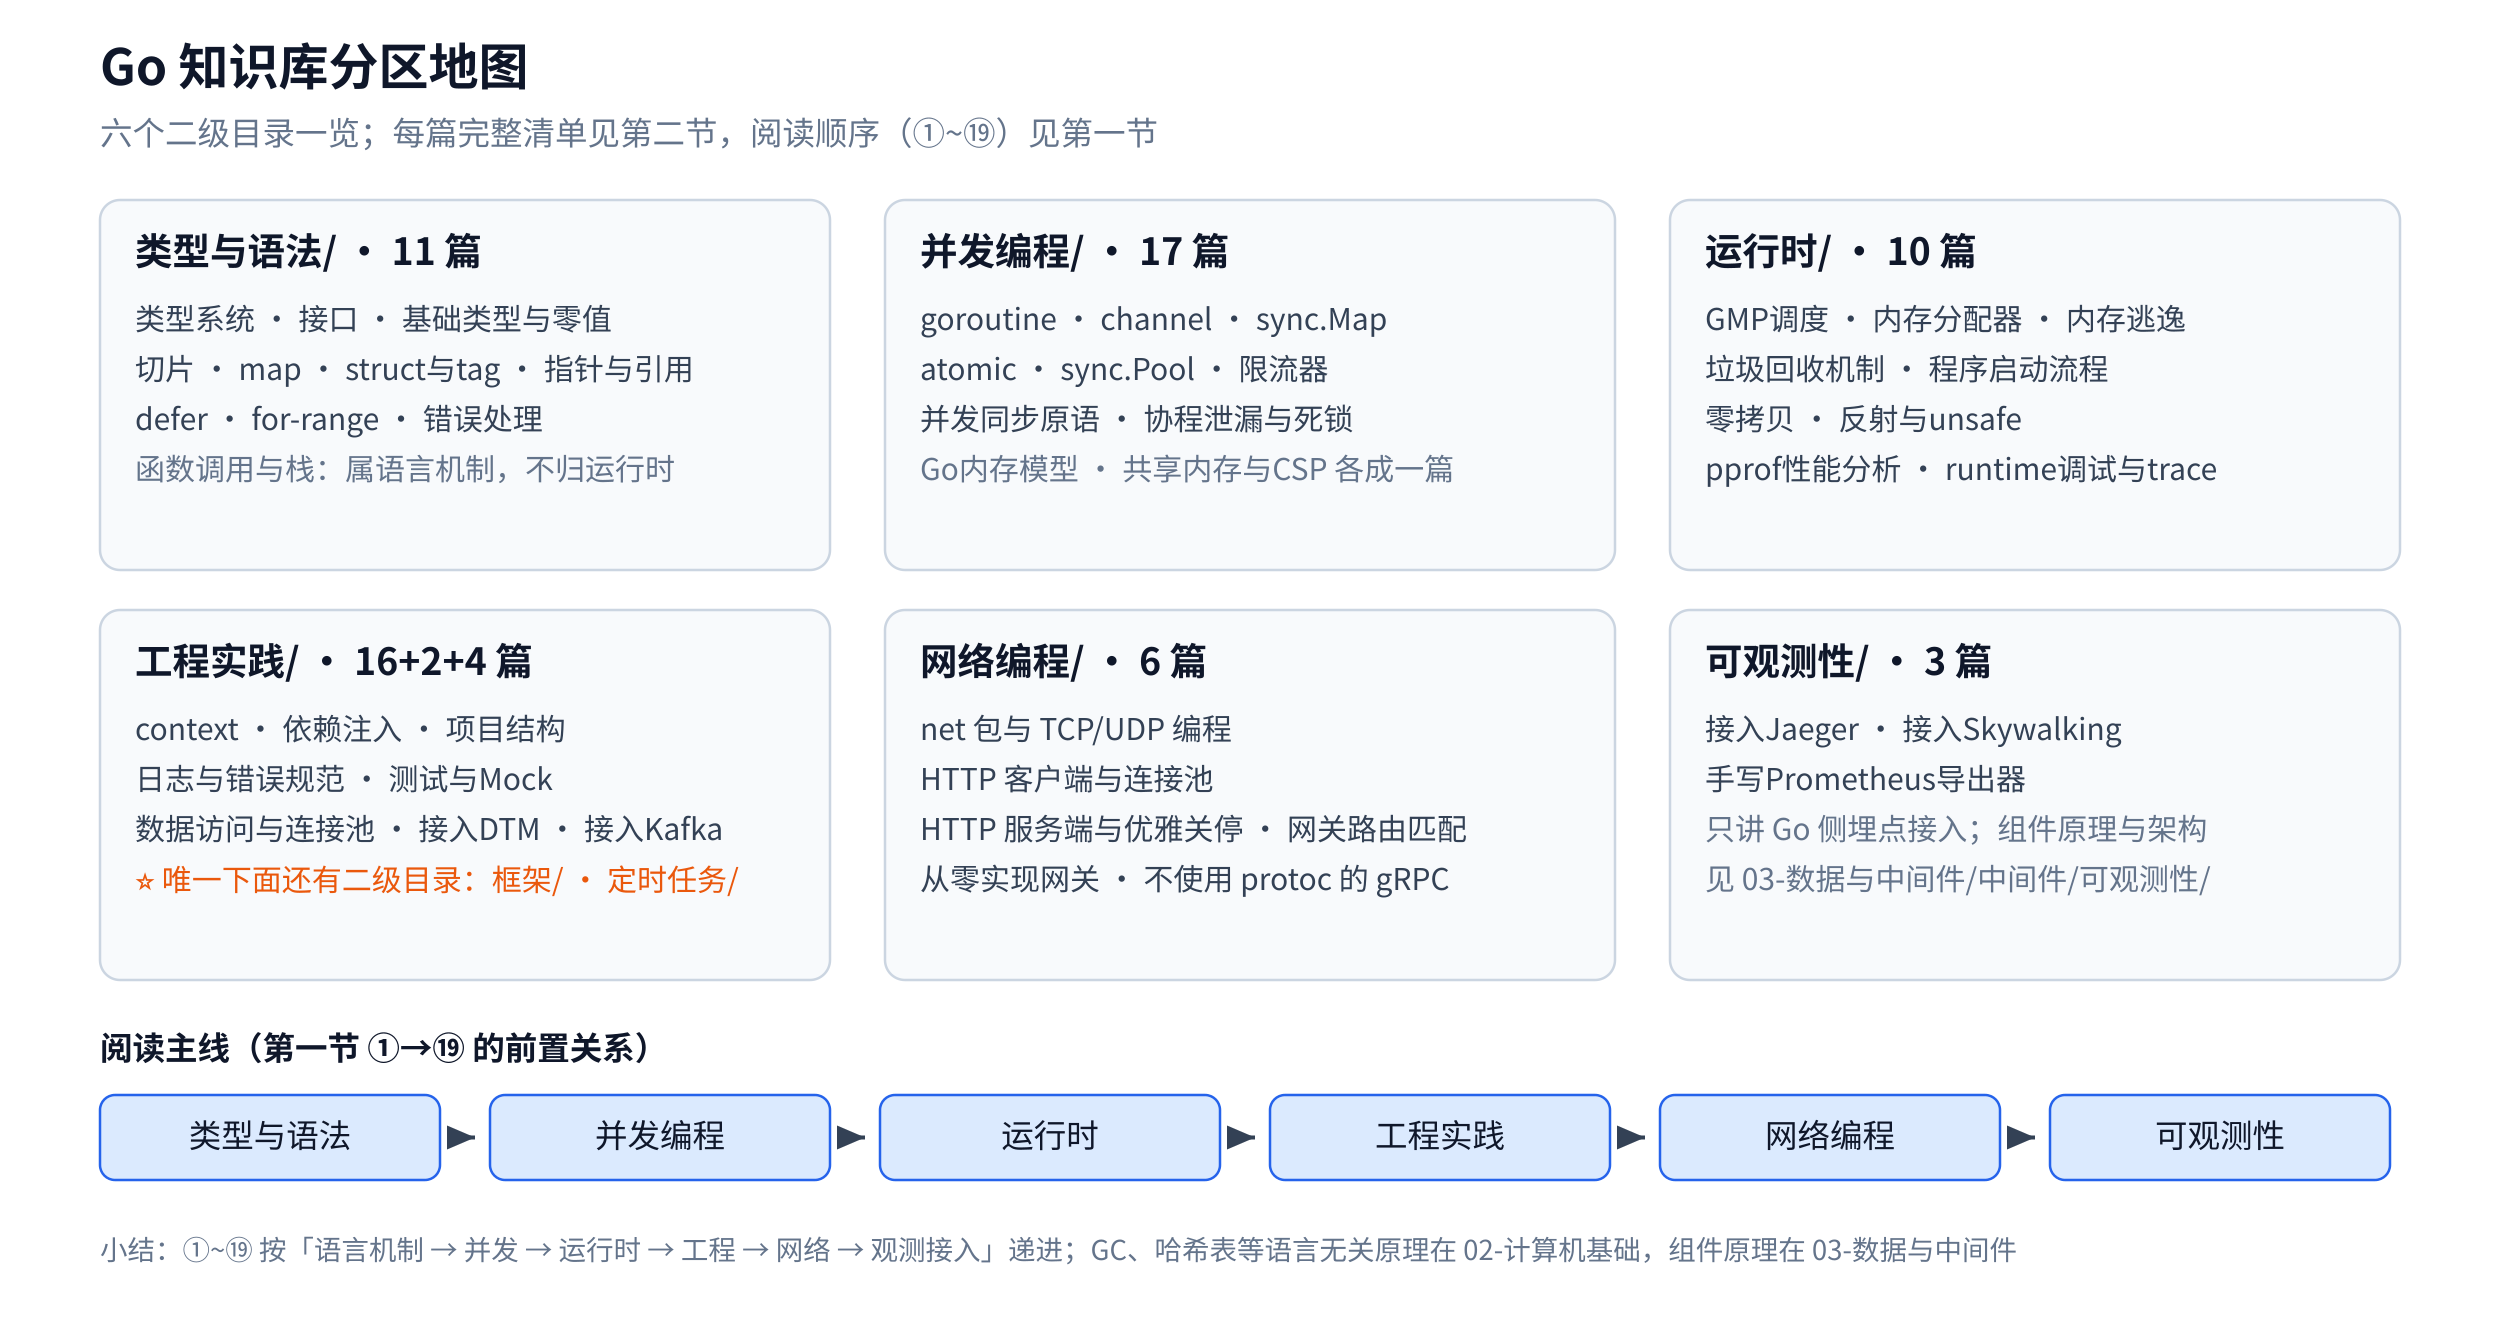
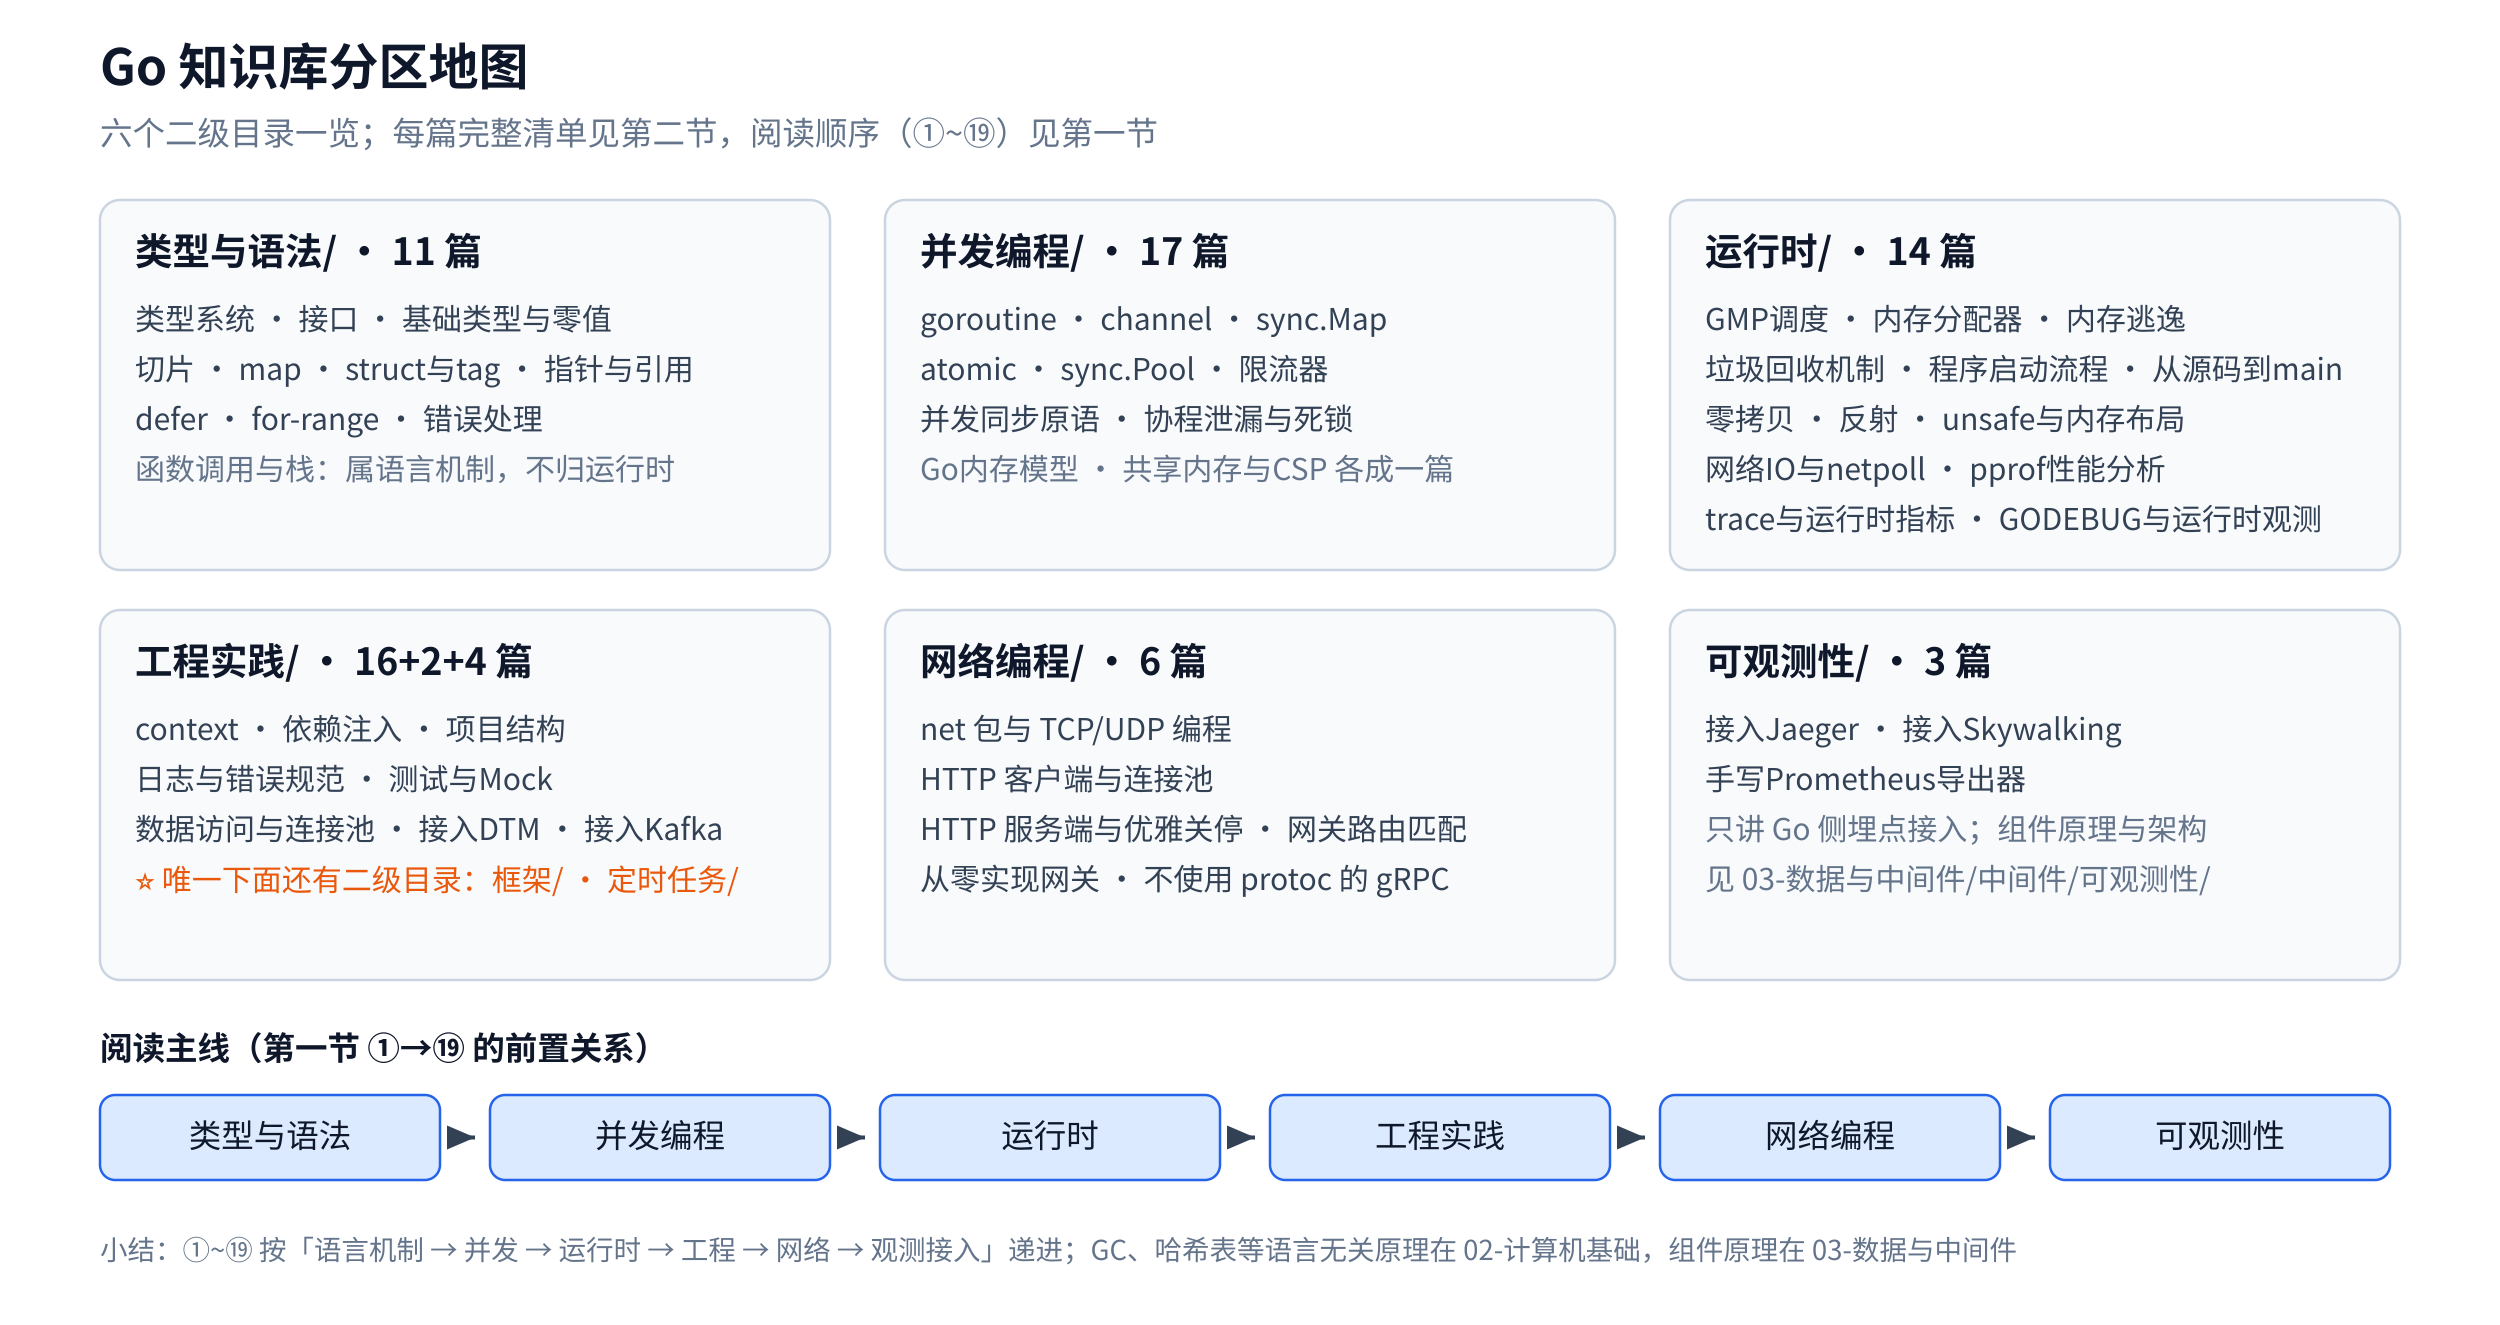
<svg xmlns="http://www.w3.org/2000/svg" width="1000" height="530" viewBox="0 0 1000 530" font-family="Microsoft YaHei, PingFang SC, Noto Sans CJK SC, sans-serif">
  <rect width="1000" height="530" fill="#ffffff" />
  <defs>
    <marker id="arMap" viewBox="0 0 7 6" refX="7" refY="3" markerWidth="7" markerHeight="6" orient="auto">
      <path d="M0,0 L7,3 L0,6 Z" fill="#334155" />
    </marker>
  </defs>
  <text x="40" y="34" font-size="20" font-weight="bold" fill="#0f172a">Go 知识库分区地图</text>
  <text x="40" y="58" font-size="13" fill="#64748b">六个二级目录一览；每篇完整清单见第二节，阅读顺序（①~⑲）见第一节</text>
  <rect x="40" y="80" width="292" height="148" rx="8" fill="#f8fafc" stroke="#cbd5e1" />
  <text x="54" y="106" font-size="15" font-weight="bold" fill="#0f172a">类型与语法/ · 11 篇</text>
  <text x="54" y="132" font-size="12" fill="#334155">类型系统 · 接口 · 基础类型与零值</text>
  <text x="54" y="152" font-size="12" fill="#334155">切片 · map · struct与tag · 指针与引用</text>
  <text x="54" y="172" font-size="12" fill="#334155">defer · for-range · 错误处理</text>
  <text x="54" y="192" font-size="12" fill="#64748b">函数调用与栈：属语言机制，不归运行时</text>
  <rect x="354" y="80" width="292" height="148" rx="8" fill="#f8fafc" stroke="#cbd5e1" />
  <text x="368" y="106" font-size="15" font-weight="bold" fill="#0f172a">并发编程/ · 17 篇</text>
  <text x="368" y="132" font-size="12" fill="#334155">goroutine · channel · sync.Map</text>
  <text x="368" y="152" font-size="12" fill="#334155">atomic · sync.Pool · 限流器</text>
  <text x="368" y="172" font-size="12" fill="#334155">并发同步原语 · 协程泄漏与死锁</text>
  <text x="368" y="192" font-size="12" fill="#64748b">Go内存模型 · 共享内存与CSP 各成一篇</text>
  <rect x="668" y="80" width="292" height="148" rx="8" fill="#f8fafc" stroke="#cbd5e1" />
-   <text x="682" y="106" font-size="15" font-weight="bold" fill="#0f172a">运行时/ · 10 篇</text>
+   <text x="682" y="106" font-size="15" font-weight="bold" fill="#0f172a">运行时/ · 14 篇</text>
  <text x="682" y="132" font-size="12" fill="#334155">GMP调度 · 内存分配器 · 内存逃逸</text>
-   <text x="682" y="152" font-size="12" fill="#334155">垃圾回收机制 · 程序启动流程</text>
-   <text x="682" y="172" font-size="12" fill="#334155">零拷贝 · 反射与unsafe</text>
-   <text x="682" y="192" font-size="12" fill="#334155">pprof性能分析 · runtime调试与trace</text>
+   <text x="682" y="152" font-size="12" fill="#334155">垃圾回收机制 · 程序启动流程 · 从源码到main</text>
+   <text x="682" y="172" font-size="12" fill="#334155">零拷贝 · 反射 · unsafe与内存布局</text>
+   <text x="682" y="192" font-size="12" fill="#334155">网络IO与netpoll · pprof性能分析</text>
+   <text x="682" y="212" font-size="12" fill="#334155">trace与运行时指标 · GODEBUG与运行时观测</text>
  <rect x="40" y="244" width="292" height="148" rx="8" fill="#f8fafc" stroke="#cbd5e1" />
  <text x="54" y="270" font-size="15" font-weight="bold" fill="#0f172a">工程实践/ · 16+2+4 篇</text>
  <text x="54" y="296" font-size="12" fill="#334155">context · 依赖注入 · 项目结构</text>
  <text x="54" y="316" font-size="12" fill="#334155">日志与错误规范 · 测试与Mock</text>
  <text x="54" y="336" font-size="12" fill="#334155">数据访问与连接池 · 接入DTM · 接入Kafka</text>
  <text x="54" y="356" font-size="12" fill="#ea580c">⭐ 唯一下面还有二级目录：框架/ · 定时任务/</text>
  <rect x="354" y="244" width="292" height="148" rx="8" fill="#f8fafc" stroke="#cbd5e1" />
  <text x="368" y="270" font-size="15" font-weight="bold" fill="#0f172a">网络编程/ · 6 篇</text>
  <text x="368" y="296" font-size="12" fill="#334155">net 包与 TCP/UDP 编程</text>
  <text x="368" y="316" font-size="12" fill="#334155">HTTP 客户端与连接池</text>
  <text x="368" y="336" font-size="12" fill="#334155">HTTP 服务端与优雅关停 · 网关路由匹配</text>
  <text x="368" y="356" font-size="12" fill="#334155">从零实现网关 · 不使用 protoc 的 gRPC</text>
  <rect x="668" y="244" width="292" height="148" rx="8" fill="#f8fafc" stroke="#cbd5e1" />
  <text x="682" y="270" font-size="15" font-weight="bold" fill="#0f172a">可观测性/ · 3 篇</text>
  <text x="682" y="296" font-size="12" fill="#334155">接入Jaeger · 接入Skywalking</text>
  <text x="682" y="316" font-size="12" fill="#334155">手写Prometheus导出器</text>
  <text x="682" y="336" font-size="12" fill="#64748b">只讲 Go 侧埋点接入；组件原理与架构</text>
  <text x="682" y="356" font-size="12" fill="#64748b">见 03-数据与中间件/中间件/可观测性/</text>
  <text x="40" y="424" font-size="13" font-weight="bold" fill="#0f172a">阅读主线（第一节 ①→⑲ 的前置关系）</text>
  <rect x="40" y="438" width="136" height="34" rx="6" fill="#dbeafe" stroke="#2563eb" />
  <text x="108" y="459" font-size="13" text-anchor="middle" fill="#0f172a">类型与语法</text>
  <line x1="180" y1="455" x2="190" y2="455" stroke="#334155" stroke-width="1.6" marker-end="url(#arMap)" />
  <rect x="196" y="438" width="136" height="34" rx="6" fill="#dbeafe" stroke="#2563eb" />
  <text x="264" y="459" font-size="13" text-anchor="middle" fill="#0f172a">并发编程</text>
  <line x1="336" y1="455" x2="346" y2="455" stroke="#334155" stroke-width="1.6" marker-end="url(#arMap)" />
  <rect x="352" y="438" width="136" height="34" rx="6" fill="#dbeafe" stroke="#2563eb" />
  <text x="420" y="459" font-size="13" text-anchor="middle" fill="#0f172a">运行时</text>
  <line x1="492" y1="455" x2="502" y2="455" stroke="#334155" stroke-width="1.6" marker-end="url(#arMap)" />
  <rect x="508" y="438" width="136" height="34" rx="6" fill="#dbeafe" stroke="#2563eb" />
  <text x="576" y="459" font-size="13" text-anchor="middle" fill="#0f172a">工程实践</text>
  <line x1="648" y1="455" x2="658" y2="455" stroke="#334155" stroke-width="1.6" marker-end="url(#arMap)" />
  <rect x="664" y="438" width="136" height="34" rx="6" fill="#dbeafe" stroke="#2563eb" />
  <text x="732" y="459" font-size="13" text-anchor="middle" fill="#0f172a">网络编程</text>
  <line x1="804" y1="455" x2="814" y2="455" stroke="#334155" stroke-width="1.6" marker-end="url(#arMap)" />
  <rect x="820" y="438" width="136" height="34" rx="6" fill="#dbeafe" stroke="#2563eb" />
  <text x="888" y="459" font-size="13" text-anchor="middle" fill="#0f172a">可观测性</text>
  <text x="40" y="504" font-size="11" fill="#64748b">小结：①~⑲ 按「语言机制 → 并发 → 运行时 → 工程 → 网络 → 观测接入」递进；GC、哈希表等语言无关原理在 02-计算机基础，组件原理在 03-数据与中间件</text>
</svg>
